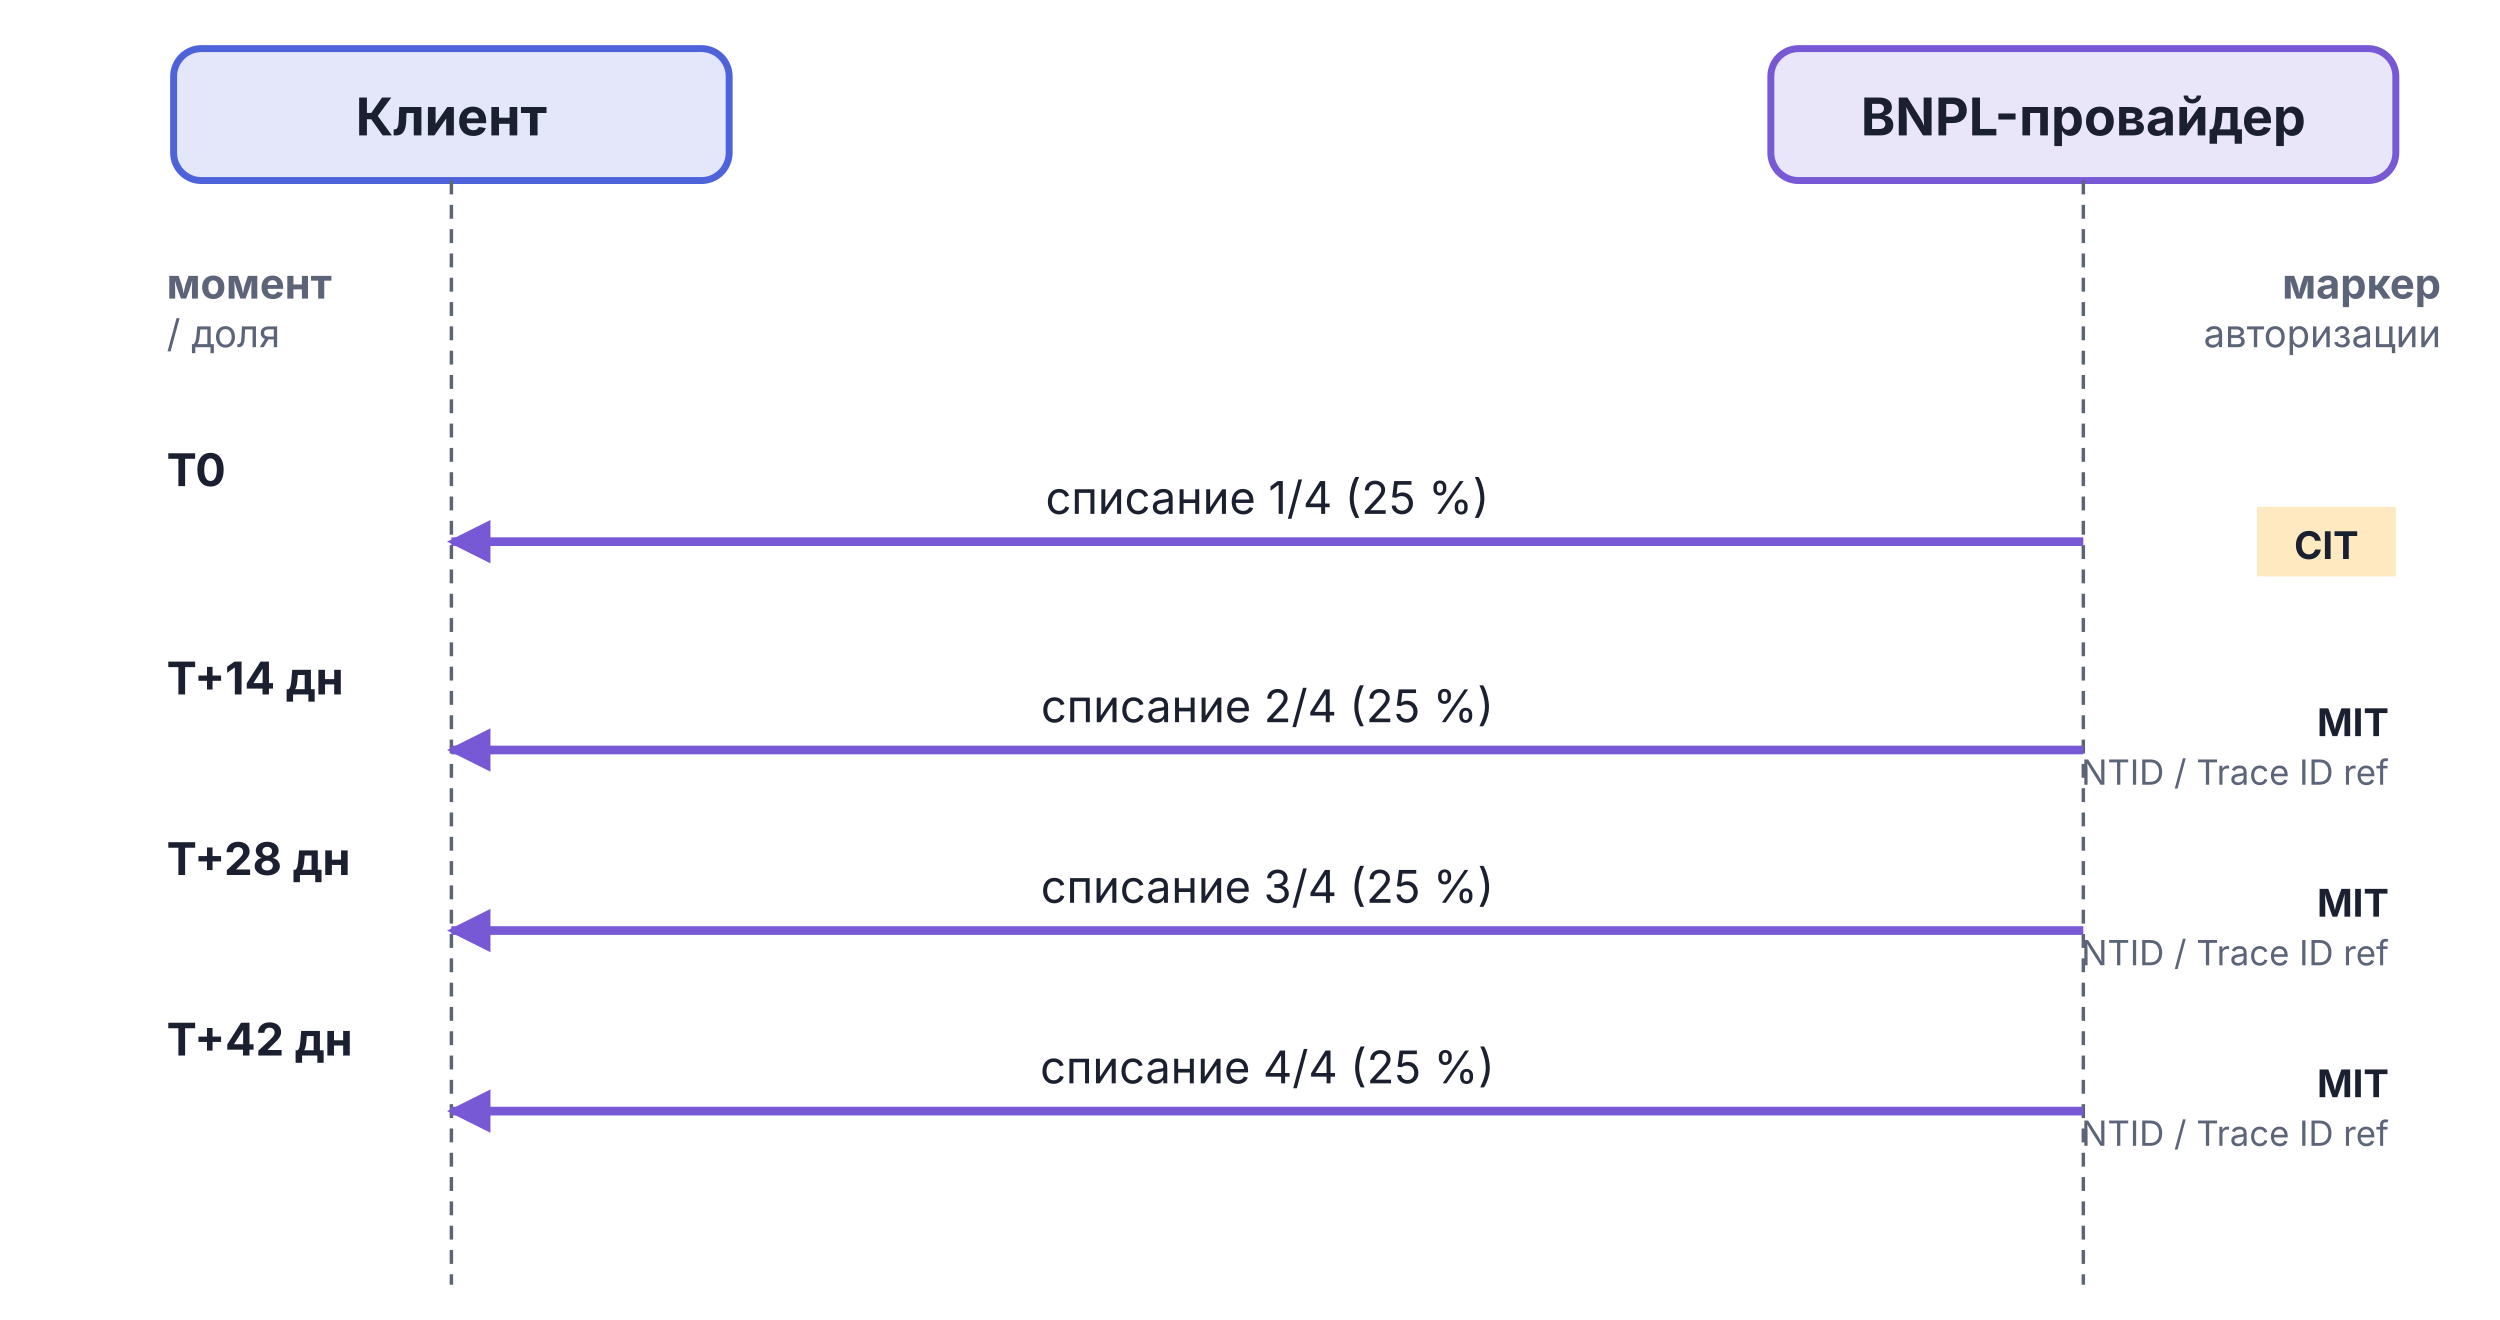
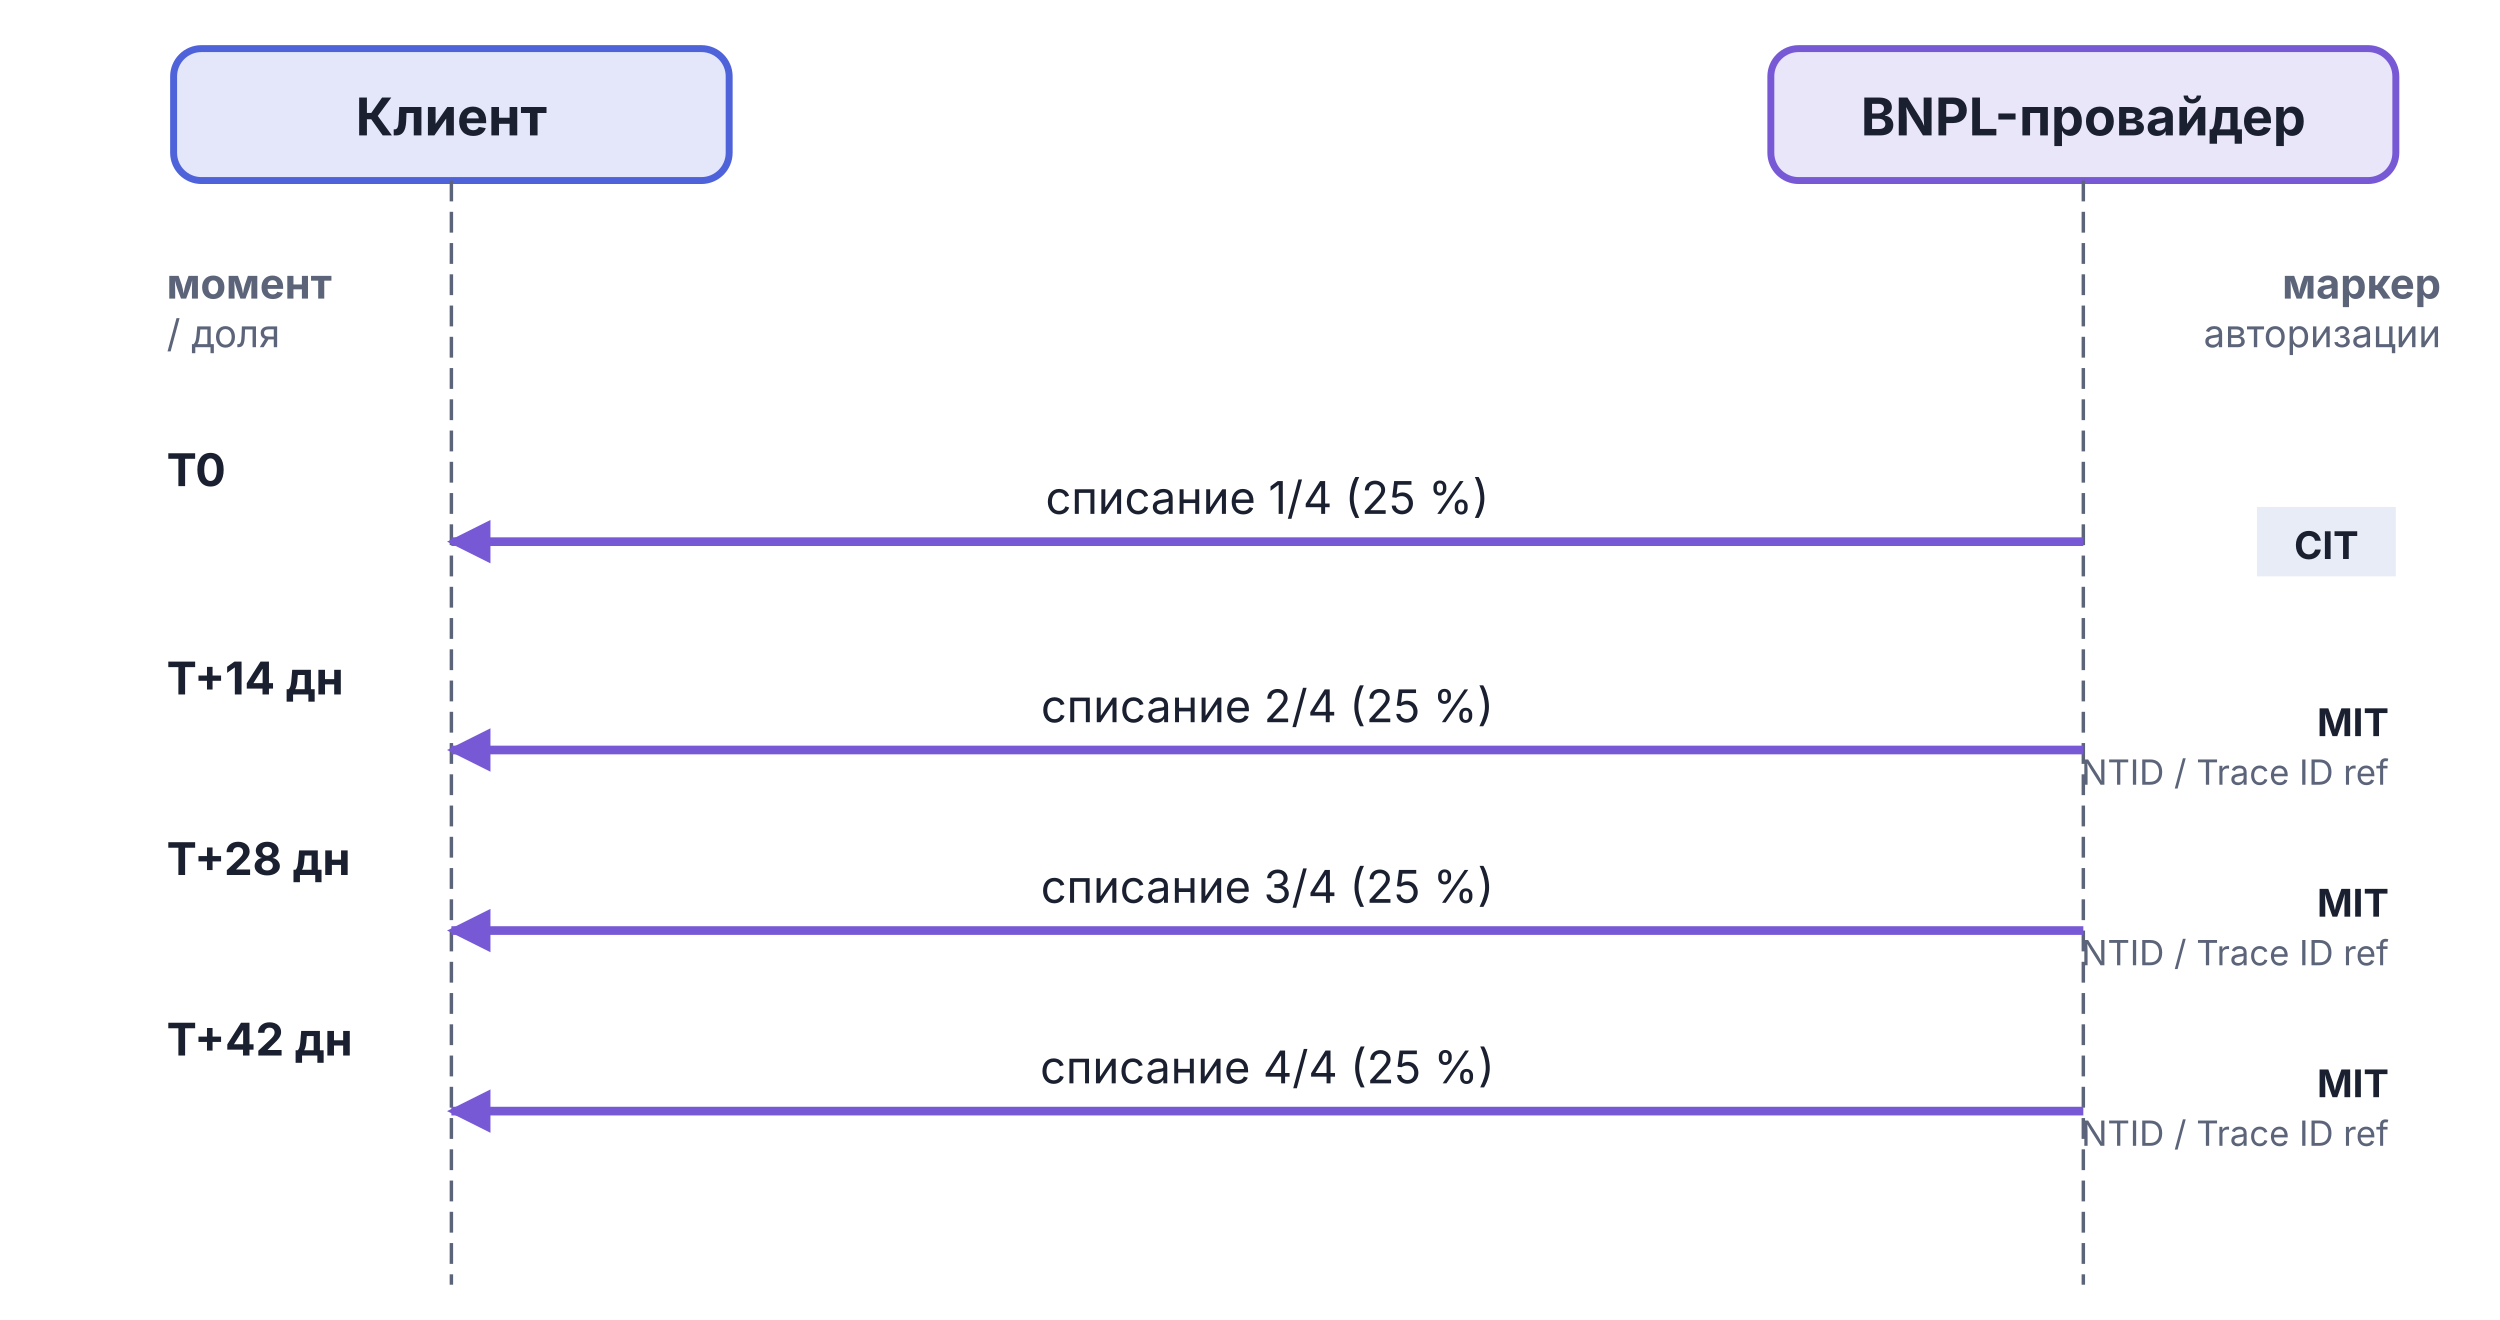
<svg xmlns="http://www.w3.org/2000/svg" viewBox="0 0 720 380" width="720" height="380">
  <defs>
    <marker id="arr-AccentB" viewBox="0 0 10 10" refX="9" refY="5" markerWidth="5" markerHeight="5" orient="auto">
      <path d="M0,0 L10,5 L0,10 Z" fill="#7759D6" />
    </marker>
    <marker id="arr-Warn" viewBox="0 0 10 10" refX="9" refY="5" markerWidth="5" markerHeight="5" orient="auto">
      <path d="M0,0 L10,5 L0,10 Z" fill="#B8821C" />
    </marker>
  </defs>
  <rect x="50" y="14" width="160" height="38" rx="8" fill="#4E63D9" fill-opacity="0.15" stroke="#4E63D9" stroke-width="2" />
  <text x="130" y="39" text-anchor="middle" font-family="Inter, -apple-system, BlinkMacSystemFont, 'Helvetica Neue', Arial, sans-serif" font-size="15" font-weight="bold" fill="#1A2030">Клиент</text>
  <rect x="510" y="14" width="180" height="38" rx="8" fill="#7759D6" fill-opacity="0.15" stroke="#7759D6" stroke-width="2" />
  <text x="600" y="39" text-anchor="middle" font-family="Inter, -apple-system, BlinkMacSystemFont, 'Helvetica Neue', Arial, sans-serif" font-size="15" font-weight="bold" fill="#1A2030">BNPL-провайдер</text>
-   <line x1="130" y1="52" x2="130" y2="370" stroke="#5C647A" stroke-width="1" stroke-dasharray="4,3" />
-   <line x1="600" y1="52" x2="600" y2="370" stroke="#5C647A" stroke-width="1" stroke-dasharray="4,3" />
+   <line x1="130" y1="52" x2="130" y2="370" stroke="#5C647A" stroke-width="1" stroke-dasharray="6,3" />
+   <line x1="600" y1="52" x2="600" y2="370" stroke="#5C647A" stroke-width="1" stroke-dasharray="6,3" />
  <text x="48" y="86" text-anchor="start" font-family="Inter, -apple-system, BlinkMacSystemFont, 'Helvetica Neue', Arial, sans-serif" font-size="12" font-weight="bold" fill="#5C647A">момент</text>
  <text x="48" y="100" text-anchor="start" font-family="Inter, -apple-system, BlinkMacSystemFont, 'Helvetica Neue', Arial, sans-serif" font-size="11" fill="#5C647A">/ доля</text>
  <text x="703" y="86" text-anchor="end" font-family="Inter, -apple-system, BlinkMacSystemFont, 'Helvetica Neue', Arial, sans-serif" font-size="12" font-weight="bold" fill="#5C647A">маркер</text>
  <text x="703" y="100" text-anchor="end" font-family="Inter, -apple-system, BlinkMacSystemFont, 'Helvetica Neue', Arial, sans-serif" font-size="11" fill="#5C647A">авторизации</text>
  <text x="48" y="140" text-anchor="start" font-family="Inter, -apple-system, BlinkMacSystemFont, 'Helvetica Neue', Arial, sans-serif" font-size="13" font-weight="bold" fill="#1A2030">T0</text>
  <line x1="600" y1="156" x2="130" y2="156" stroke="#7759D6" stroke-width="2.5" marker-end="url(#arr-AccentB)" />
  <text x="365" y="148" text-anchor="middle" font-family="Inter, -apple-system, BlinkMacSystemFont, 'Helvetica Neue', Arial, sans-serif" font-size="13" fill="#1A2030">списание 1/4 (25 %)</text>
-   <rect x="650" y="146" width="40" height="20" fill="#FBC04C" fill-opacity="0.35" />
+   <rect x="650" y="146" width="40" height="20" fill="#E8ECF7" />
  <text x="670" y="161" text-anchor="middle" font-family="Inter, -apple-system, BlinkMacSystemFont, 'Helvetica Neue', Arial, sans-serif" font-size="11" font-weight="bold" fill="#1A2030">CIT</text>
  <text x="48" y="200" text-anchor="start" font-family="Inter, -apple-system, BlinkMacSystemFont, 'Helvetica Neue', Arial, sans-serif" font-size="13" font-weight="bold" fill="#1A2030">T+14 дн</text>
  <line x1="600" y1="216" x2="130" y2="216" stroke="#7759D6" stroke-width="2.5" marker-end="url(#arr-AccentB)" />
  <text x="365" y="208" text-anchor="middle" font-family="Inter, -apple-system, BlinkMacSystemFont, 'Helvetica Neue', Arial, sans-serif" font-size="13" fill="#1A2030">списание 2/4 (25 %)</text>
  <text x="688" y="212" text-anchor="end" font-family="Inter, -apple-system, BlinkMacSystemFont, 'Helvetica Neue', Arial, sans-serif" font-size="11" font-weight="bold" fill="#1A2030">MIT</text>
  <text x="688" y="226" text-anchor="end" font-family="Inter, -apple-system, BlinkMacSystemFont, 'Helvetica Neue', Arial, sans-serif" font-size="10" fill="#5C647A">NTID / Trace ID ref</text>
  <text x="48" y="252" text-anchor="start" font-family="Inter, -apple-system, BlinkMacSystemFont, 'Helvetica Neue', Arial, sans-serif" font-size="13" font-weight="bold" fill="#1A2030">T+28 дн</text>
  <line x1="600" y1="268" x2="130" y2="268" stroke="#7759D6" stroke-width="2.5" marker-end="url(#arr-AccentB)" />
  <text x="365" y="260" text-anchor="middle" font-family="Inter, -apple-system, BlinkMacSystemFont, 'Helvetica Neue', Arial, sans-serif" font-size="13" fill="#1A2030">списание 3/4 (25 %)</text>
  <text x="688" y="264" text-anchor="end" font-family="Inter, -apple-system, BlinkMacSystemFont, 'Helvetica Neue', Arial, sans-serif" font-size="11" font-weight="bold" fill="#1A2030">MIT</text>
  <text x="688" y="278" text-anchor="end" font-family="Inter, -apple-system, BlinkMacSystemFont, 'Helvetica Neue', Arial, sans-serif" font-size="10" fill="#5C647A">NTID / Trace ID ref</text>
  <text x="48" y="304" text-anchor="start" font-family="Inter, -apple-system, BlinkMacSystemFont, 'Helvetica Neue', Arial, sans-serif" font-size="13" font-weight="bold" fill="#1A2030">T+42 дн</text>
  <line x1="600" y1="320" x2="130" y2="320" stroke="#7759D6" stroke-width="2.5" marker-end="url(#arr-AccentB)" />
  <text x="365" y="312" text-anchor="middle" font-family="Inter, -apple-system, BlinkMacSystemFont, 'Helvetica Neue', Arial, sans-serif" font-size="13" fill="#1A2030">списание 4/4 (25 %)</text>
  <text x="688" y="316" text-anchor="end" font-family="Inter, -apple-system, BlinkMacSystemFont, 'Helvetica Neue', Arial, sans-serif" font-size="11" font-weight="bold" fill="#1A2030">MIT</text>
  <text x="688" y="330" text-anchor="end" font-family="Inter, -apple-system, BlinkMacSystemFont, 'Helvetica Neue', Arial, sans-serif" font-size="10" fill="#5C647A">NTID / Trace ID ref</text>
</svg>
